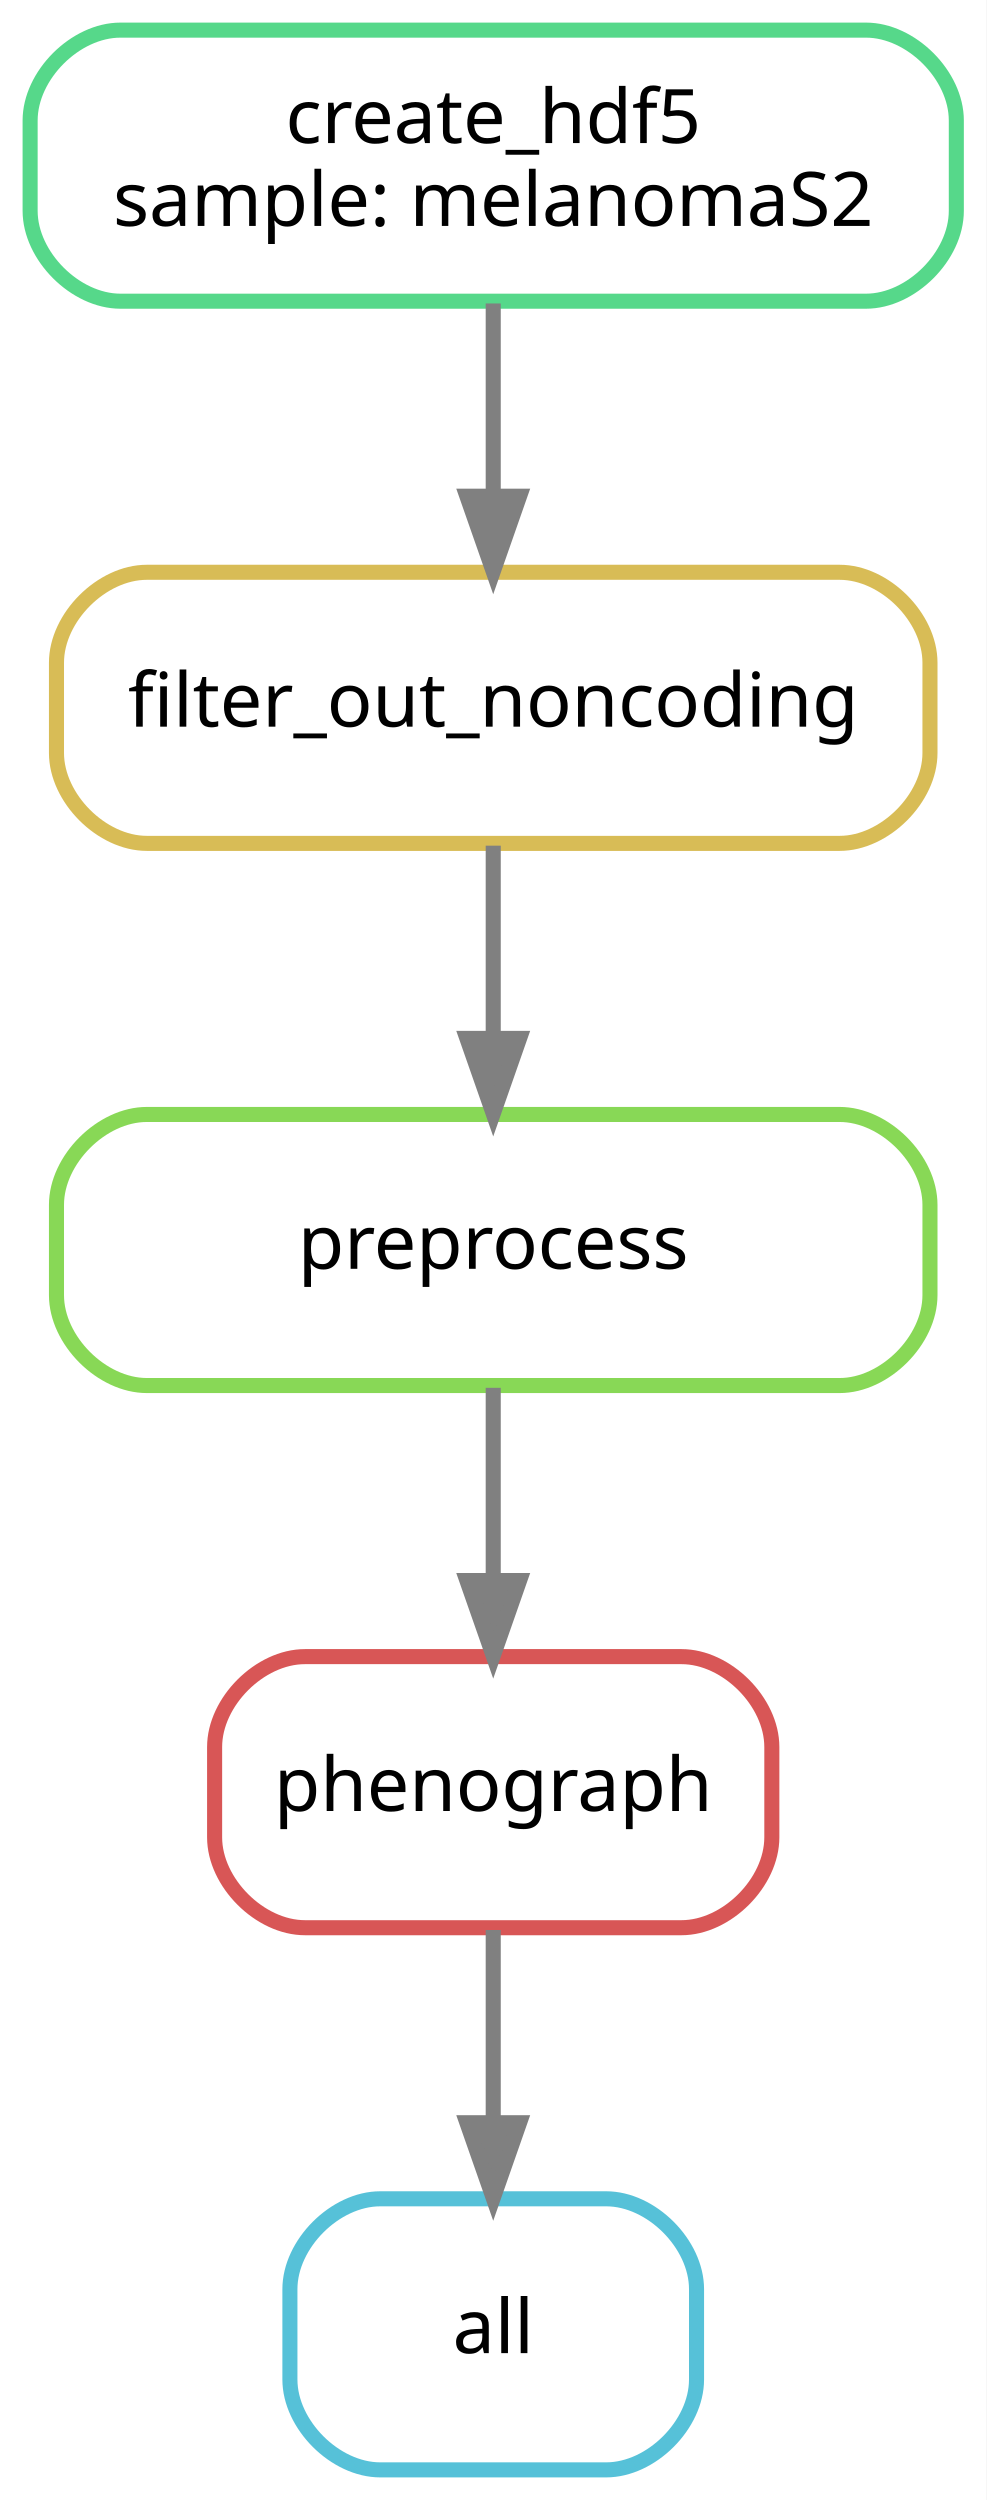
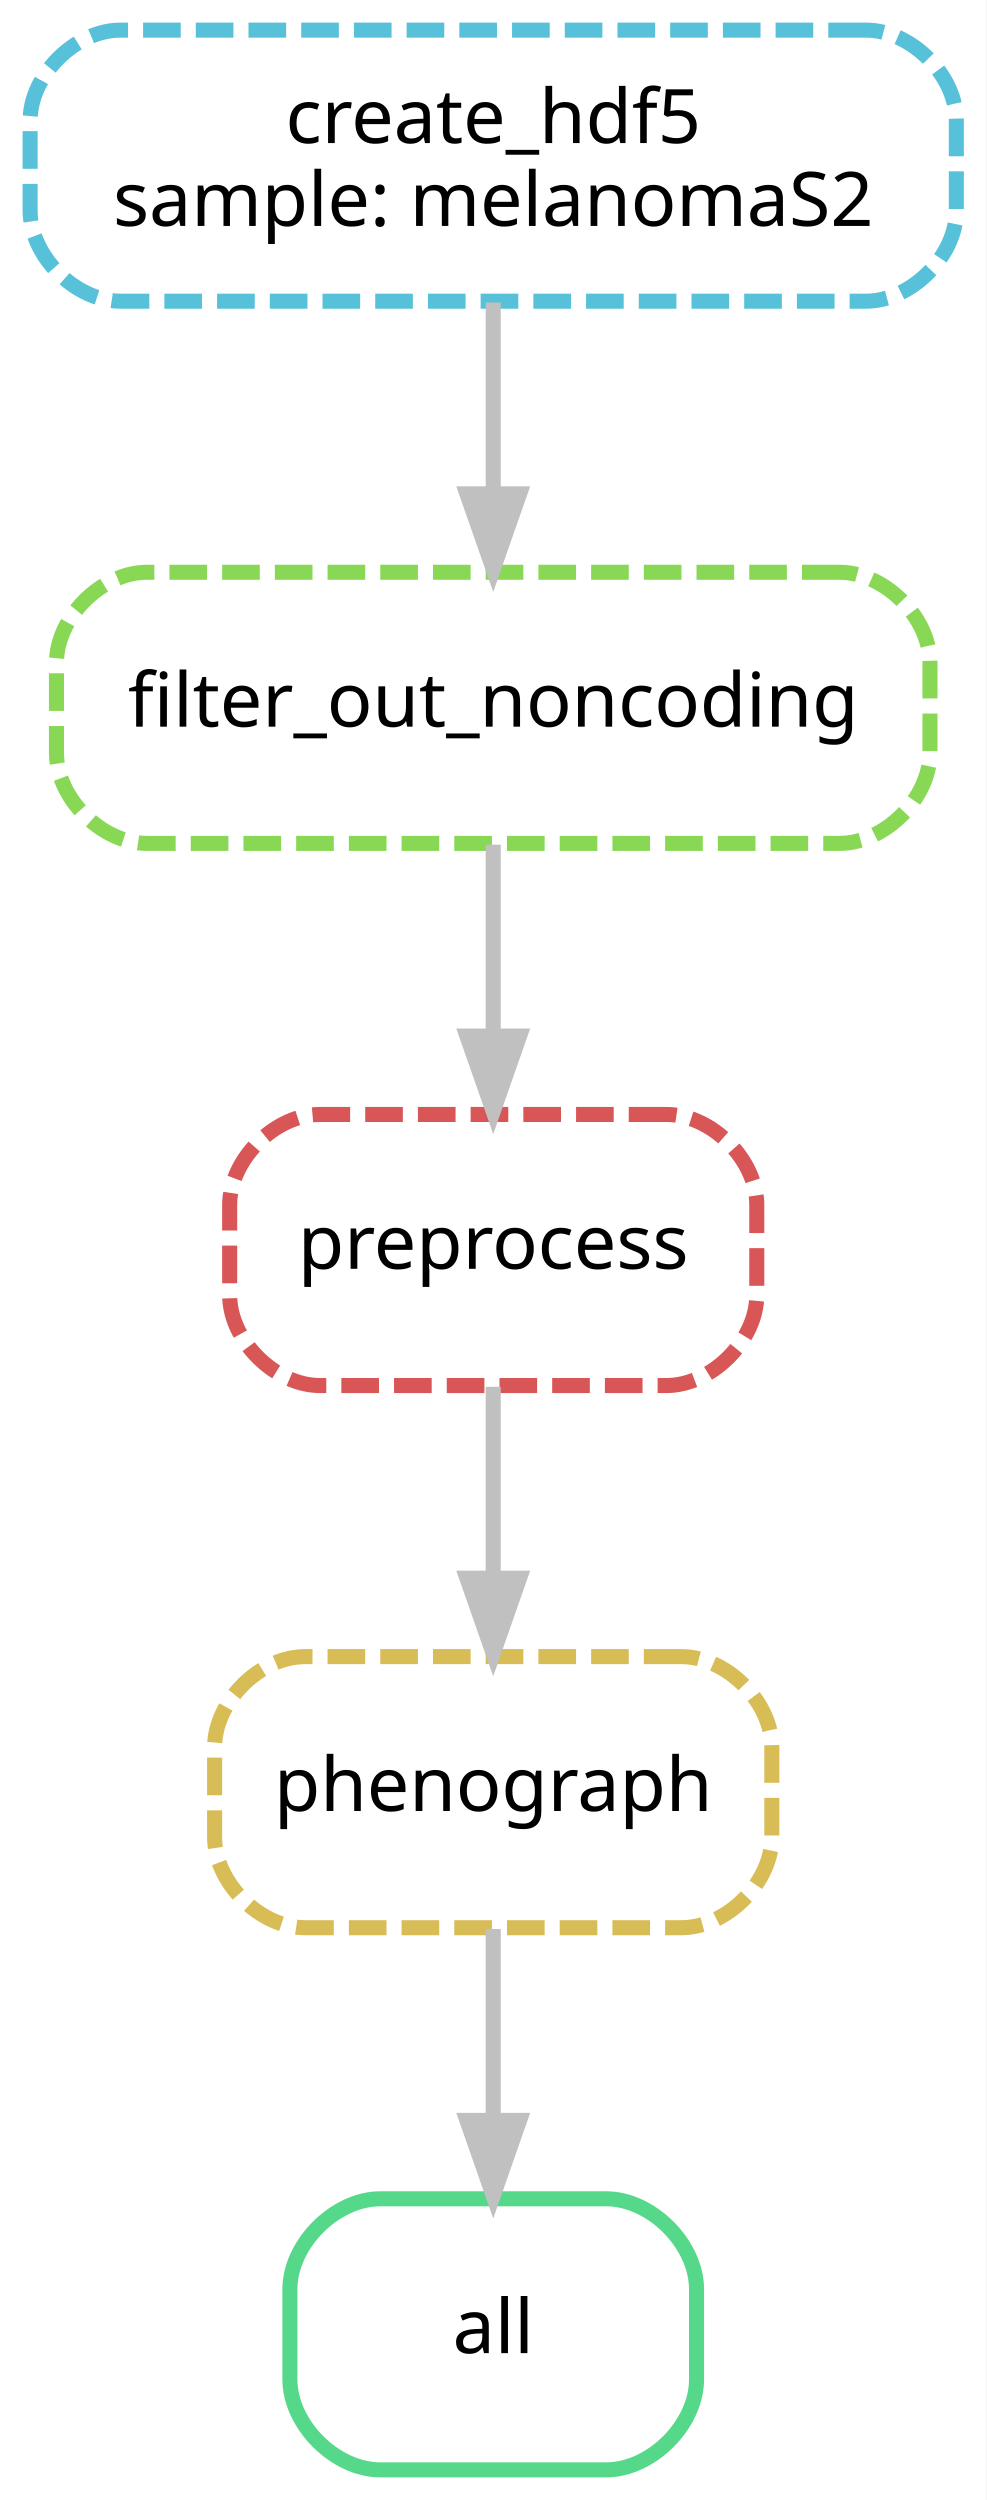
<svg xmlns="http://www.w3.org/2000/svg" width="131pt" height="332pt" viewBox="0.00 0.00 131.00 332.00">
  <g id="graph0" class="graph" transform="scale(1 1) rotate(0) translate(4 328)">
-     <polygon fill="white" stroke="none" points="-4,4 -4,-328 127,-328 127,4 -4,4" />
+     <polygon fill="#ffffff" stroke="transparent" points="-4,4 -4,-328 127,-328 127,4 -4,4" />
    <g id="node1" class="node">
-       <path fill="none" stroke="#56c1d8" stroke-width="2" d="M76.5,-36C76.5,-36 46.5,-36 46.5,-36 40.5,-36 34.5,-30 34.5,-24 34.5,-24 34.5,-12 34.5,-12 34.5,-6 40.5,-0 46.5,-0 46.5,-0 76.5,-0 76.5,-0 82.5,-0 88.5,-6 88.5,-12 88.5,-12 88.5,-24 88.5,-24 88.5,-30 82.5,-36 76.5,-36" />
-       <text text-anchor="middle" x="61.5" y="-15.5" font-family="sans" font-size="10.00">all</text>
+       <path fill="none" stroke="#56d88a" stroke-width="2" d="M76.5,-36C76.5,-36 46.5,-36 46.5,-36 40.5,-36 34.5,-30 34.5,-24 34.5,-24 34.5,-12 34.5,-12 34.5,-6 40.5,0 46.5,0 46.5,0 76.5,0 76.5,0 82.5,0 88.5,-6 88.5,-12 88.5,-12 88.5,-24 88.5,-24 88.5,-30 82.5,-36 76.5,-36" />
+       <text text-anchor="middle" x="61.5" y="-15.5" font-family="sans" font-size="10.00" fill="#000000">all</text>
    </g>
    <g id="node2" class="node">
-       <path fill="none" stroke="#d85656" stroke-width="2" d="M86.5,-108C86.5,-108 36.5,-108 36.5,-108 30.5,-108 24.5,-102 24.5,-96 24.5,-96 24.5,-84 24.5,-84 24.5,-78 30.5,-72 36.5,-72 36.5,-72 86.5,-72 86.5,-72 92.5,-72 98.5,-78 98.5,-84 98.5,-84 98.5,-96 98.5,-96 98.5,-102 92.5,-108 86.5,-108" />
-       <text text-anchor="middle" x="61.5" y="-87.5" font-family="sans" font-size="10.00">phenograph</text>
+       <path fill="none" stroke="#d8bc56" stroke-width="2" stroke-dasharray="5,2" d="M86.5,-108C86.5,-108 36.5,-108 36.5,-108 30.5,-108 24.5,-102 24.5,-96 24.5,-96 24.5,-84 24.5,-84 24.5,-78 30.5,-72 36.5,-72 36.5,-72 86.5,-72 86.5,-72 92.5,-72 98.5,-78 98.5,-84 98.5,-84 98.5,-96 98.5,-96 98.5,-102 92.5,-108 86.5,-108" />
+       <text text-anchor="middle" x="61.5" y="-87.5" font-family="sans" font-size="10.00" fill="#000000">phenograph</text>
    </g>
    <g id="edge1" class="edge">
-       <path fill="none" stroke="grey" stroke-width="2" d="M61.5,-71.697C61.5,-63.983 61.5,-54.712 61.5,-46.112" />
-       <polygon fill="grey" stroke="grey" stroke-width="2" points="65,-46.104 61.5,-36.104 58,-46.104 65,-46.104" />
+       <path fill="none" stroke="#c0c0c0" stroke-width="2" d="M61.5,-71.831C61.5,-64.131 61.5,-54.974 61.5,-46.417" />
+       <polygon fill="#c0c0c0" stroke="#c0c0c0" stroke-width="2" points="65,-46.413 61.5,-36.413 58,-46.413 65,-46.413" />
    </g>
    <g id="node3" class="node">
-       <path fill="none" stroke="#88d856" stroke-width="2" d="M107.5,-180C107.5,-180 15.5,-180 15.5,-180 9.5,-180 3.5,-174 3.5,-168 3.5,-168 3.5,-156 3.5,-156 3.5,-150 9.5,-144 15.5,-144 15.5,-144 107.5,-144 107.5,-144 113.5,-144 119.5,-150 119.5,-156 119.5,-156 119.5,-168 119.5,-168 119.5,-174 113.5,-180 107.5,-180" />
-       <text text-anchor="middle" x="61.5" y="-159.5" font-family="sans" font-size="10.00">preprocess</text>
+       <path fill="none" stroke="#d85656" stroke-width="2" stroke-dasharray="5,2" d="M84.5,-180C84.5,-180 38.5,-180 38.5,-180 32.5,-180 26.5,-174 26.5,-168 26.5,-168 26.5,-156 26.5,-156 26.5,-150 32.5,-144 38.5,-144 38.5,-144 84.5,-144 84.5,-144 90.5,-144 96.5,-150 96.5,-156 96.5,-156 96.5,-168 96.5,-168 96.5,-174 90.5,-180 84.5,-180" />
+       <text text-anchor="middle" x="61.5" y="-159.5" font-family="sans" font-size="10.00" fill="#000000">preprocess</text>
    </g>
    <g id="edge2" class="edge">
-       <path fill="none" stroke="grey" stroke-width="2" d="M61.5,-143.697C61.5,-135.983 61.5,-126.712 61.5,-118.112" />
-       <polygon fill="grey" stroke="grey" stroke-width="2" points="65,-118.104 61.5,-108.104 58,-118.104 65,-118.104" />
+       <path fill="none" stroke="#c0c0c0" stroke-width="2" d="M61.5,-143.831C61.5,-136.131 61.5,-126.974 61.5,-118.417" />
+       <polygon fill="#c0c0c0" stroke="#c0c0c0" stroke-width="2" points="65,-118.413 61.5,-108.413 58,-118.413 65,-118.413" />
    </g>
    <g id="node4" class="node">
-       <path fill="none" stroke="#d8bc56" stroke-width="2" d="M107.5,-252C107.5,-252 15.5,-252 15.5,-252 9.5,-252 3.5,-246 3.5,-240 3.5,-240 3.5,-228 3.5,-228 3.5,-222 9.5,-216 15.5,-216 15.5,-216 107.5,-216 107.5,-216 113.5,-216 119.5,-222 119.5,-228 119.5,-228 119.5,-240 119.5,-240 119.5,-246 113.5,-252 107.5,-252" />
-       <text text-anchor="middle" x="61.5" y="-231.5" font-family="sans" font-size="10.00">filter_out_noncoding</text>
+       <path fill="none" stroke="#88d856" stroke-width="2" stroke-dasharray="5,2" d="M107.5,-252C107.5,-252 15.5,-252 15.5,-252 9.5,-252 3.5,-246 3.5,-240 3.5,-240 3.5,-228 3.5,-228 3.5,-222 9.5,-216 15.5,-216 15.5,-216 107.5,-216 107.5,-216 113.5,-216 119.5,-222 119.5,-228 119.5,-228 119.5,-240 119.5,-240 119.5,-246 113.5,-252 107.5,-252" />
+       <text text-anchor="middle" x="61.5" y="-231.5" font-family="sans" font-size="10.00" fill="#000000">filter_out_noncoding</text>
    </g>
    <g id="edge3" class="edge">
-       <path fill="none" stroke="grey" stroke-width="2" d="M61.5,-215.697C61.5,-207.983 61.5,-198.712 61.5,-190.112" />
-       <polygon fill="grey" stroke="grey" stroke-width="2" points="65,-190.104 61.5,-180.104 58,-190.104 65,-190.104" />
+       <path fill="none" stroke="#c0c0c0" stroke-width="2" d="M61.5,-215.831C61.5,-208.131 61.5,-198.974 61.5,-190.417" />
+       <polygon fill="#c0c0c0" stroke="#c0c0c0" stroke-width="2" points="65,-190.413 61.5,-180.413 58,-190.413 65,-190.413" />
    </g>
    <g id="node5" class="node">
-       <path fill="none" stroke="#56d88a" stroke-width="2" d="M111,-324C111,-324 12,-324 12,-324 6,-324 0,-318 0,-312 0,-312 0,-300 0,-300 0,-294 6,-288 12,-288 12,-288 111,-288 111,-288 117,-288 123,-294 123,-300 123,-300 123,-312 123,-312 123,-318 117,-324 111,-324" />
-       <text text-anchor="middle" x="61.5" y="-309" font-family="sans" font-size="10.00">create_hdf5</text>
-       <text text-anchor="middle" x="61.5" y="-298" font-family="sans" font-size="10.00">sample: melanomaS2</text>
+       <path fill="none" stroke="#56c1d8" stroke-width="2" stroke-dasharray="5,2" d="M111,-324C111,-324 12,-324 12,-324 6,-324 0,-318 0,-312 0,-312 0,-300 0,-300 0,-294 6,-288 12,-288 12,-288 111,-288 111,-288 117,-288 123,-294 123,-300 123,-300 123,-312 123,-312 123,-318 117,-324 111,-324" />
+       <text text-anchor="middle" x="61.5" y="-309" font-family="sans" font-size="10.00" fill="#000000">create_hdf5</text>
+       <text text-anchor="middle" x="61.5" y="-298" font-family="sans" font-size="10.00" fill="#000000">sample: melanomaS2</text>
    </g>
    <g id="edge4" class="edge">
-       <path fill="none" stroke="grey" stroke-width="2" d="M61.5,-287.697C61.5,-279.983 61.5,-270.712 61.5,-262.112" />
-       <polygon fill="grey" stroke="grey" stroke-width="2" points="65,-262.104 61.5,-252.104 58,-262.104 65,-262.104" />
+       <path fill="none" stroke="#c0c0c0" stroke-width="2" d="M61.5,-287.831C61.5,-280.131 61.5,-270.974 61.5,-262.417" />
+       <polygon fill="#c0c0c0" stroke="#c0c0c0" stroke-width="2" points="65,-262.413 61.5,-252.413 58,-262.413 65,-262.413" />
    </g>
  </g>
</svg>
